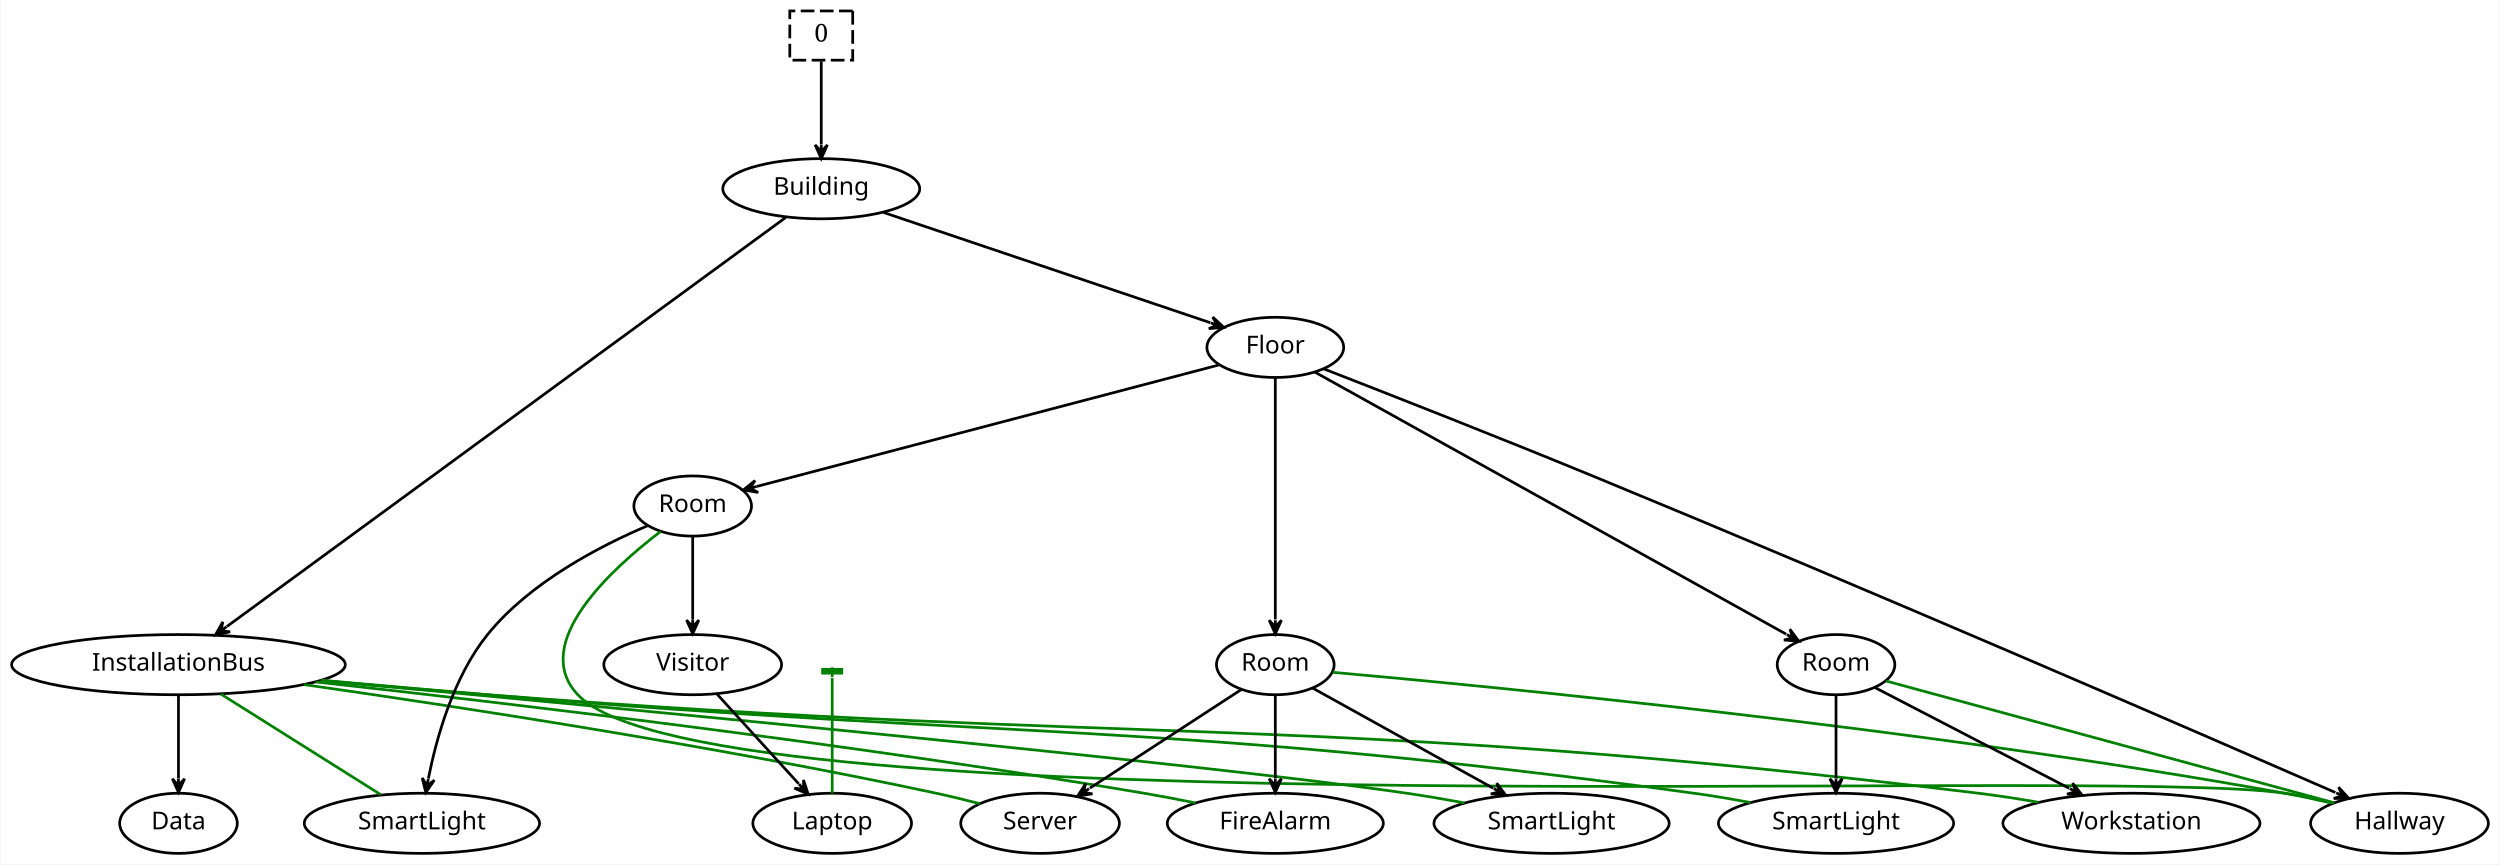
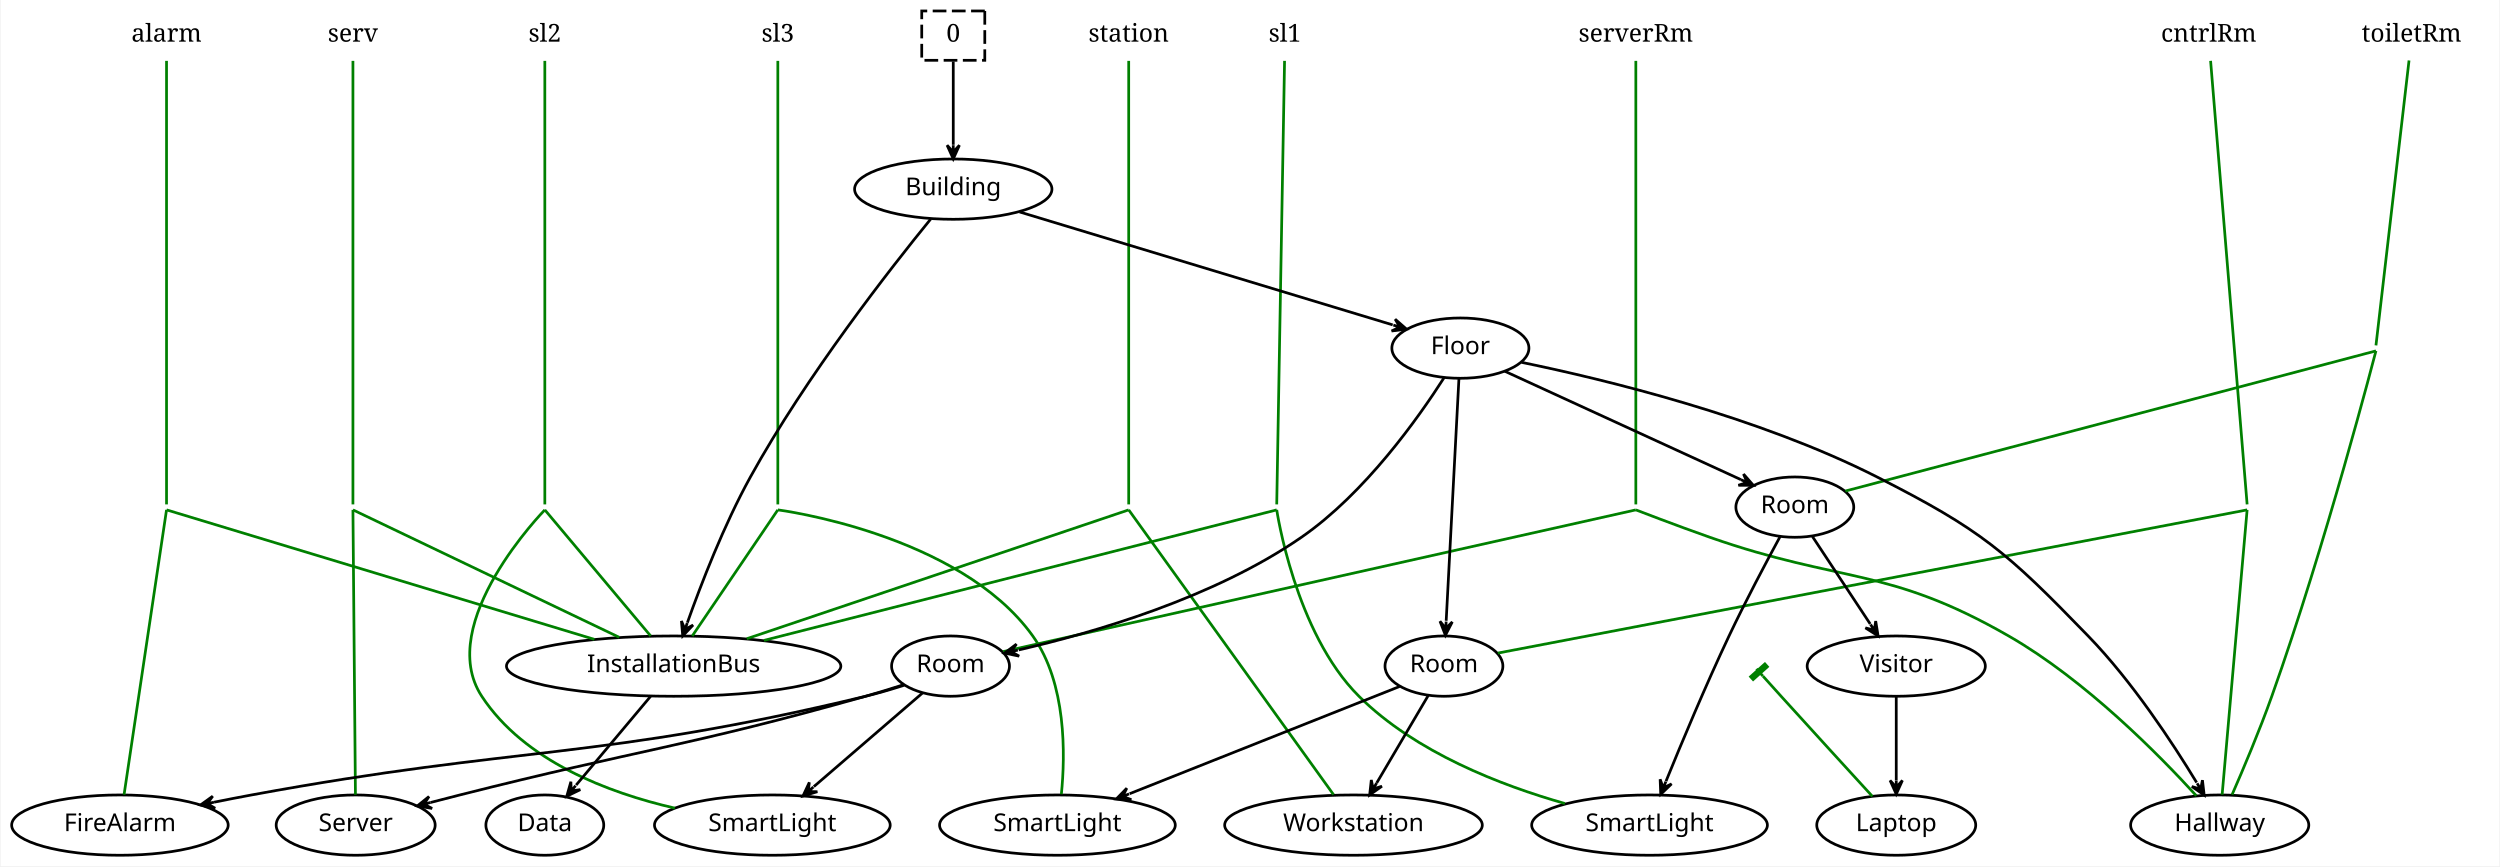
- <svg xmlns="http://www.w3.org/2000/svg" width="914pt" height="316pt" viewBox="0.00 0.00 913.50 316.00">
+ <svg xmlns="http://www.w3.org/2000/svg" width="912pt" height="316pt" viewBox="0.00 0.00 911.50 316.00">
  <g id="graph0" class="graph" transform="scale(1 1) rotate(0) translate(4 312)">
-     <polygon fill="white" stroke="none" points="-4,4 -4,-312 909.5,-312 909.5,4 -4,4" />
+     <polygon fill="white" stroke="none" points="-4,4 -4,-312 907.5,-312 907.5,4 -4,4" />
    <g id="node1" class="node">
-       <polygon fill="none" stroke="black" stroke-dasharray="5,2" points="307.5,-308 284.5,-308 284.5,-290 307.5,-290 307.5,-308" />
-       <text text-anchor="middle" x="296" y="-296.8" font-family="serif" font-size="9.00">0</text>
+       <polygon fill="none" stroke="black" stroke-dasharray="5,2" points="355,-308 332,-308 332,-290 355,-290 355,-308" />
+       <text text-anchor="middle" x="343.5" y="-296.8" font-family="serif" font-size="9.00">0</text>
    </g>
    <g id="v0_Building" class="node">
-       <ellipse fill="none" stroke="black" cx="296" cy="-243" rx="36" ry="11" />
-       <text text-anchor="middle" x="296" y="-240.8" font-family="sans-serif" font-size="9.00">Building</text>
+       <ellipse fill="none" stroke="black" cx="343.5" cy="-243" rx="36" ry="11" />
+       <text text-anchor="middle" x="343.5" y="-240.8" font-family="sans-serif" font-size="9.00">Building</text>
    </g>
    <g id="edge1" class="edge">
-       <path fill="none" stroke="black" d="M296,-289.562C296,-281.453 296,-269.014 296,-259.181" />
-       <polygon fill="black" stroke="black" points="296,-254.03 298.25,-259.03 296,-256.53 296,-259.03 296,-259.03 296,-259.03 296,-256.53 293.75,-259.03 296,-254.03 296,-254.03" />
-     </g>
-     <g id="node2" class="node" />
+       <path fill="none" stroke="black" d="M343.5,-289.562C343.5,-281.453 343.5,-269.014 343.5,-259.181" />
+       <polygon fill="black" stroke="black" points="343.5,-254.03 345.75,-259.03 343.5,-256.53 343.5,-259.03 343.5,-259.03 343.5,-259.03 343.5,-256.53 341.25,-259.03 343.5,-254.03 343.5,-254.03" />
+     </g>
+     <g id="node2" class="node">
+       <text text-anchor="middle" x="56.5" y="-296.8" font-family="serif" font-size="9.00">alarm</text>
+     </g>
+     <g id="node12" class="node" />
+     <g id="edge18" class="edge">
+       <path fill="none" stroke="green" d="M56.5,-289.801C56.5,-255.842 56.5,-128 56.5,-128" />
+     </g>
+     <g id="node3" class="node">
+       <text text-anchor="middle" x="801.5" y="-296.8" font-family="serif" font-size="9.00">cntrlRm</text>
+     </g>
+     <g id="node13" class="node" />
+     <g id="edge21" class="edge">
+       <path fill="none" stroke="green" d="M802.175,-289.801C804.972,-255.842 815.5,-128 815.5,-128" />
+     </g>
+     <g id="node4" class="node">
+       <text text-anchor="middle" x="124.5" y="-296.8" font-family="serif" font-size="9.00">serv</text>
+     </g>
+     <g id="node14" class="node" />
+     <g id="edge24" class="edge">
+       <path fill="none" stroke="green" d="M124.5,-289.801C124.5,-255.842 124.5,-128 124.5,-128" />
+     </g>
+     <g id="node5" class="node">
+       <text text-anchor="middle" x="592.5" y="-296.8" font-family="serif" font-size="9.00">serverRm</text>
+     </g>
+     <g id="node15" class="node" />
+     <g id="edge27" class="edge">
+       <path fill="none" stroke="green" d="M592.5,-289.801C592.5,-255.842 592.5,-128 592.5,-128" />
+     </g>
+     <g id="node6" class="node">
+       <text text-anchor="middle" x="464.5" y="-296.8" font-family="serif" font-size="9.00">sl1</text>
+     </g>
+     <g id="node16" class="node" />
+     <g id="edge30" class="edge">
+       <path fill="none" stroke="green" d="M464.355,-289.801C463.756,-255.842 461.5,-128 461.5,-128" />
+     </g>
+     <g id="node7" class="node">
+       <text text-anchor="middle" x="194.5" y="-296.8" font-family="serif" font-size="9.00">sl2</text>
+     </g>
+     <g id="node17" class="node" />
+     <g id="edge33" class="edge">
+       <path fill="none" stroke="green" d="M194.5,-289.801C194.5,-255.842 194.5,-128 194.5,-128" />
+     </g>
+     <g id="node8" class="node">
+       <text text-anchor="middle" x="279.5" y="-296.8" font-family="serif" font-size="9.00">sl3</text>
+     </g>
+     <g id="node18" class="node" />
+     <g id="edge36" class="edge">
+       <path fill="none" stroke="green" d="M279.5,-289.801C279.5,-255.842 279.5,-128 279.5,-128" />
+     </g>
+     <g id="node9" class="node">
+       <text text-anchor="middle" x="407.5" y="-296.8" font-family="serif" font-size="9.00">station</text>
+     </g>
+     <g id="node19" class="node" />
+     <g id="edge39" class="edge">
+       <path fill="none" stroke="green" d="M407.5,-289.801C407.5,-255.842 407.5,-128 407.5,-128" />
+     </g>
+     <g id="node10" class="node">
+       <text text-anchor="middle" x="875.5" y="-296.8" font-family="serif" font-size="9.00">toiletRm</text>
+     </g>
+     <g id="node20" class="node" />
+     <g id="edge42" class="edge">
+       <path fill="none" stroke="green" d="M874.565,-289.945C871.584,-264.265 862.5,-186 862.5,-186" />
+     </g>
+     <g id="node11" class="node" />
    <g id="v7_Laptop" class="node">
-       <ellipse fill="none" stroke="black" cx="300" cy="-11" rx="29" ry="11" />
-       <text text-anchor="middle" x="300" y="-8.8" font-family="sans-serif" font-size="9.00">Laptop</text>
+       <ellipse fill="none" stroke="black" cx="687.5" cy="-11" rx="29" ry="11" />
+       <text text-anchor="middle" x="687.5" y="-8.8" font-family="sans-serif" font-size="9.00">Laptop</text>
+     </g>
+     <g id="edge17" class="edge">
+       <path fill="none" stroke="green" d="M638.864,-65.364C640.676,-63.344 643.241,-60.492 645.5,-58 656.976,-45.341 670.285,-30.785 678.793,-21.497" />
+       <polygon fill="green" stroke="green" points="639.573,-69.815 634.361,-65.142 635.296,-64.1 640.508,-68.773 639.573,-69.815" />
+       <polyline fill="none" stroke="green" points="636.5,-68 638.836,-65.394 " />
+     </g>
+     <g id="v1_InstallationBus" class="node">
+       <ellipse fill="none" stroke="black" cx="241.5" cy="-69" rx="61" ry="11" />
+       <text text-anchor="middle" x="241.5" y="-66.8" font-family="sans-serif" font-size="9.00">InstallationBus</text>
+     </g>
+     <g id="edge19" class="edge">
+       <path fill="none" stroke="green" d="M56.5,-126C56.5,-126 160.562,-94.5 212.594,-78.75" />
+     </g>
+     <g id="v12_FireAlarm" class="node">
+       <ellipse fill="none" stroke="black" cx="39.5" cy="-11" rx="39.5" ry="11" />
+       <text text-anchor="middle" x="39.5" y="-8.8" font-family="sans-serif" font-size="9.00">FireAlarm</text>
+     </g>
+     <g id="edge20" class="edge">
+       <path fill="none" stroke="green" d="M56.5,-126C56.5,-126 45.169,-50.017 41.009,-22.117" />
+     </g>
+     <g id="v4_Hallway" class="node">
+       <ellipse fill="none" stroke="black" cx="805.5" cy="-11" rx="32.5" ry="11" />
+       <text text-anchor="middle" x="805.5" y="-8.8" font-family="sans-serif" font-size="9.00">Hallway</text>
+     </g>
+     <g id="edge22" class="edge">
+       <path fill="none" stroke="green" d="M815.5,-126C815.5,-126 808.835,-50.017 806.387,-22.117" />
+     </g>
+     <g id="v13_Room" class="node">
+       <ellipse fill="none" stroke="black" cx="522.5" cy="-69" rx="21.5" ry="11" />
+       <text text-anchor="middle" x="522.5" y="-66.8" font-family="sans-serif" font-size="9.00">Room</text>
+     </g>
+     <g id="edge23" class="edge">
+       <path fill="none" stroke="green" d="M815.5,-126C815.5,-126 607.874,-86.317 542.18,-73.761" />
+     </g>
+     <g id="edge25" class="edge">
+       <path fill="none" stroke="green" d="M124.5,-126C124.5,-126 188.272,-95.477 221.653,-79.5" />
+     </g>
+     <g id="v11_Server" class="node">
+       <ellipse fill="none" stroke="black" cx="125.5" cy="-11" rx="29" ry="11" />
+       <text text-anchor="middle" x="125.5" y="-8.8" font-family="sans-serif" font-size="9.00">Server</text>
    </g>
    <g id="edge26" class="edge">
-       <path fill="none" stroke="green" d="M300,-64.167C300,-55.586 300,-34.596 300,-22.012" />
-       <polygon fill="green" stroke="green" points="303.5,-67.3 296.5,-67.3 296.5,-65.9 303.5,-65.9 303.5,-67.3" />
-       <polyline fill="none" stroke="green" points="300,-68 300,-64.5 " />
-     </g>
-     <g id="v1_InstallationBus" class="node">
-       <ellipse fill="none" stroke="black" cx="61" cy="-69" rx="61" ry="11" />
-       <text text-anchor="middle" x="61" y="-66.8" font-family="sans-serif" font-size="9.00">InstallationBus</text>
+       <path fill="none" stroke="green" d="M124.5,-126C124.5,-126 125.167,-50.017 125.411,-22.117" />
+     </g>
+     <g id="edge28" class="edge">
+       <path fill="none" stroke="green" d="M592.5,-126C592.5,-126 607.423,-120.229 619.5,-116 667.651,-99.138 684.256,-105.403 728.5,-80 756.649,-63.838 783.692,-36.287 796.974,-21.709" />
+     </g>
+     <g id="v9_Room" class="node">
+       <ellipse fill="none" stroke="black" cx="342.5" cy="-69" rx="21.5" ry="11" />
+       <text text-anchor="middle" x="342.5" y="-66.8" font-family="sans-serif" font-size="9.00">Room</text>
+     </g>
+     <g id="edge29" class="edge">
+       <path fill="none" stroke="green" d="M592.5,-126C592.5,-126 420.243,-87.414 361.702,-74.301" />
+     </g>
+     <g id="edge31" class="edge">
+       <path fill="none" stroke="green" d="M461.5,-126C461.5,-126 335.809,-94.006 274.436,-78.384" />
+     </g>
+     <g id="v8_SmartLight" class="node">
+       <ellipse fill="none" stroke="black" cx="597.5" cy="-11" rx="43" ry="11" />
+       <text text-anchor="middle" x="597.5" y="-8.8" font-family="sans-serif" font-size="9.00">SmartLight</text>
+     </g>
+     <g id="edge32" class="edge">
+       <path fill="none" stroke="green" d="M461.5,-126C461.5,-126 468.072,-81.287 491.5,-58 512.131,-37.494 543.397,-25.46 566.632,-18.879" />
+     </g>
+     <g id="edge34" class="edge">
+       <path fill="none" stroke="green" d="M194.5,-126C194.5,-126 219.578,-96.119 233.097,-80.012" />
+     </g>
+     <g id="v10_SmartLight" class="node">
+       <ellipse fill="none" stroke="black" cx="277.5" cy="-11" rx="43" ry="11" />
+       <text text-anchor="middle" x="277.5" y="-8.8" font-family="sans-serif" font-size="9.00">SmartLight</text>
+     </g>
+     <g id="edge35" class="edge">
+       <path fill="none" stroke="green" d="M194.5,-126C194.5,-126 153.998,-84.675 171.5,-58 187.017,-34.35 217.598,-22.798 241.941,-17.191" />
+     </g>
+     <g id="edge37" class="edge">
+       <path fill="none" stroke="green" d="M279.5,-126C279.5,-126 259.224,-96.119 248.294,-80.012" />
+     </g>
+     <g id="v14_SmartLight" class="node">
+       <ellipse fill="none" stroke="black" cx="381.5" cy="-11" rx="43" ry="11" />
+       <text text-anchor="middle" x="381.5" y="-8.8" font-family="sans-serif" font-size="9.00">SmartLight</text>
+     </g>
+     <g id="edge38" class="edge">
+       <path fill="none" stroke="green" d="M279.5,-126C279.5,-126 345.65,-117.49 372.5,-80 384.843,-62.767 384.372,-36.623 382.94,-22.292" />
+     </g>
+     <g id="edge40" class="edge">
+       <path fill="none" stroke="green" d="M407.5,-126C407.5,-126 315.095,-94.827 268.171,-78.997" />
+     </g>
+     <g id="v15_Workstation" class="node">
+       <ellipse fill="none" stroke="black" cx="489.5" cy="-11" rx="47" ry="11" />
+       <text text-anchor="middle" x="489.5" y="-8.8" font-family="sans-serif" font-size="9.00">Workstation</text>
+     </g>
+     <g id="edge41" class="edge">
+       <path fill="none" stroke="green" d="M407.5,-126C407.5,-126 462.155,-50.017 482.223,-22.117" />
+     </g>
+     <g id="edge43" class="edge">
+       <path fill="none" stroke="green" d="M862.5,-184C862.5,-184 844.133,-113.098 824.5,-58 820.034,-45.466 814.065,-31.365 810.018,-22.119" />
+     </g>
+     <g id="v5_Room" class="node">
+       <ellipse fill="none" stroke="black" cx="650.5" cy="-127" rx="21.5" ry="11" />
+       <text text-anchor="middle" x="650.5" y="-124.8" font-family="sans-serif" font-size="9.00">Room</text>
+     </g>
+     <g id="edge44" class="edge">
+       <path fill="none" stroke="green" d="M862.5,-184C862.5,-184 720.521,-146.496 668.943,-132.872" />
    </g>
    <g id="edge2" class="edge">
-       <path fill="none" stroke="black" d="M283.031,-232.508C243.415,-203.512 123.939,-116.066 78.657,-82.923" />
-       <polygon fill="black" stroke="black" points="74.511,-79.889 79.875,-81.027 76.529,-81.366 78.546,-82.842 78.546,-82.842 78.546,-82.842 76.529,-81.366 77.217,-84.658 74.511,-79.889 74.511,-79.889" />
+       <path fill="none" stroke="black" d="M335.339,-232.176C320.756,-214.292 289.852,-174.858 269.5,-138 259.826,-120.481 251.501,-98.921 246.5,-84.838" />
+       <polygon fill="black" stroke="black" points="244.812,-80.009 248.586,-83.986 245.637,-82.368 246.462,-84.728 246.462,-84.728 246.462,-84.728 245.637,-82.368 244.338,-85.471 244.812,-80.009 244.812,-80.009" />
    </g>
    <g id="v3_Floor" class="node">
-       <ellipse fill="none" stroke="black" cx="462" cy="-185" rx="25" ry="11" />
-       <text text-anchor="middle" x="462" y="-182.8" font-family="sans-serif" font-size="9.00">Floor</text>
+       <ellipse fill="none" stroke="black" cx="528.5" cy="-185" rx="25" ry="11" />
+       <text text-anchor="middle" x="528.5" y="-182.8" font-family="sans-serif" font-size="9.00">Floor</text>
    </g>
    <g id="edge3" class="edge">
-       <path fill="none" stroke="black" d="M318.734,-234.331C350.088,-223.753 406.337,-204.778 438.23,-194.019" />
-       <polygon fill="black" stroke="black" points="443.132,-192.365 439.113,-196.095 440.763,-193.164 438.394,-193.963 438.394,-193.963 438.394,-193.963 440.763,-193.164 437.675,-191.832 443.132,-192.365 443.132,-192.365" />
+       <path fill="none" stroke="black" d="M367.686,-234.679C402.972,-223.998 468.227,-204.245 503.801,-193.476" />
+       <polygon fill="black" stroke="black" points="508.828,-191.955 504.694,-195.557 506.435,-192.679 504.042,-193.404 504.042,-193.404 504.042,-193.404 506.435,-192.679 503.39,-191.25 508.828,-191.955 508.828,-191.955" />
    </g>
    <g id="v2_Data" class="node">
-       <ellipse fill="none" stroke="black" cx="61" cy="-11" rx="21.5" ry="11" />
-       <text text-anchor="middle" x="61" y="-8.8" font-family="sans-serif" font-size="9.00">Data</text>
+       <ellipse fill="none" stroke="black" cx="194.5" cy="-11" rx="21.5" ry="11" />
+       <text text-anchor="middle" x="194.5" y="-8.8" font-family="sans-serif" font-size="9.00">Data</text>
    </g>
    <g id="edge4" class="edge">
-       <path fill="none" stroke="black" d="M61,-57.988C61,-49.494 61,-37.17 61,-27.417" />
-       <polygon fill="black" stroke="black" points="61,-22.304 63.25,-27.304 61,-24.804 61,-27.304 61,-27.304 61,-27.304 61,-24.804 58.75,-27.304 61,-22.304 61,-22.304" />
-     </g>
-     <g id="v8_SmartLight" class="node">
-       <ellipse fill="none" stroke="black" cx="150" cy="-11" rx="43" ry="11" />
-       <text text-anchor="middle" x="150" y="-8.8" font-family="sans-serif" font-size="9.00">SmartLight</text>
-     </g>
-     <g id="edge17" class="edge">
-       <path fill="none" stroke="green" d="M76.503,-58.245C92.938,-47.904 118.719,-31.682 134.972,-21.456" />
-     </g>
-     <g id="v10_SmartLight" class="node">
-       <ellipse fill="none" stroke="black" cx="563" cy="-11" rx="43" ry="11" />
-       <text text-anchor="middle" x="563" y="-8.8" font-family="sans-serif" font-size="9.00">SmartLight</text>
-     </g>
-     <g id="edge18" class="edge">
-       <path fill="none" stroke="green" d="M113.232,-63.208C214.584,-53.818 434.587,-32.958 510,-22 516.857,-21.004 524.179,-19.748 531.123,-18.466" />
-     </g>
-     <g id="v11_Server" class="node">
-       <ellipse fill="none" stroke="black" cx="376" cy="-11" rx="29" ry="11" />
-       <text text-anchor="middle" x="376" y="-8.8" font-family="sans-serif" font-size="9.00">Server</text>
-     </g>
-     <g id="edge19" class="edge">
-       <path fill="none" stroke="green" d="M106.83,-61.719C161.965,-53.858 257.202,-39.301 338,-22 343.203,-20.886 348.763,-19.522 353.98,-18.165" />
-     </g>
-     <g id="v12_FireAlarm" class="node">
-       <ellipse fill="none" stroke="black" cx="462" cy="-11" rx="39.5" ry="11" />
-       <text text-anchor="middle" x="462" y="-8.8" font-family="sans-serif" font-size="9.00">FireAlarm</text>
-     </g>
-     <g id="edge20" class="edge">
-       <path fill="none" stroke="green" d="M111.159,-62.676C179.761,-55.118 306.597,-40.159 414,-22 420.127,-20.964 426.663,-19.706 432.876,-18.436" />
-     </g>
-     <g id="v14_SmartLight" class="node">
-       <ellipse fill="none" stroke="black" cx="667" cy="-11" rx="43" ry="11" />
-       <text text-anchor="middle" x="667" y="-8.8" font-family="sans-serif" font-size="9.00">SmartLight</text>
-     </g>
-     <g id="edge21" class="edge">
-       <path fill="none" stroke="green" d="M113.314,-63.296C132.41,-61.598 154.18,-59.686 174,-58 369.944,-41.332 420.156,-48.608 615,-22 621.74,-21.079 628.929,-19.856 635.743,-18.581" />
-     </g>
-     <g id="v15_Workstation" class="node">
-       <ellipse fill="none" stroke="black" cx="775" cy="-11" rx="47" ry="11" />
-       <text text-anchor="middle" x="775" y="-8.8" font-family="sans-serif" font-size="9.00">Workstation</text>
-     </g>
-     <g id="edge22" class="edge">
-       <path fill="none" stroke="green" d="M113.017,-63.152C132.179,-61.431 154.069,-59.54 174,-58 416.029,-39.3 478.035,-51.382 719,-22 726.156,-21.127 733.785,-19.939 741.035,-18.687" />
-     </g>
-     <g id="v4_Hallway" class="node">
-       <ellipse fill="none" stroke="black" cx="873" cy="-11" rx="32.5" ry="11" />
-       <text text-anchor="middle" x="873" y="-8.8" font-family="sans-serif" font-size="9.00">Hallway</text>
+       <path fill="none" stroke="black" d="M233.097,-57.988C225.519,-48.959 214.309,-35.602 205.92,-25.607" />
+       <polygon fill="black" stroke="black" points="202.516,-21.551 207.454,-23.935 204.123,-23.466 205.731,-25.381 205.731,-25.381 205.731,-25.381 204.123,-23.466 204.007,-26.828 202.516,-21.551 202.516,-21.551" />
    </g>
    <g id="edge5" class="edge">
-       <path fill="none" stroke="black" d="M479.745,-177.129C502.552,-168.261 543.343,-152.27 578,-138 679.565,-96.18 799.73,-44.011 849.553,-22.262" />
-       <polygon fill="black" stroke="black" points="854.433,-20.13 850.752,-24.193 852.142,-21.131 849.851,-22.131 849.851,-22.131 849.851,-22.131 852.142,-21.131 848.951,-20.069 854.433,-20.13 854.433,-20.13" />
-     </g>
-     <g id="v5_Room" class="node">
-       <ellipse fill="none" stroke="black" cx="249" cy="-127" rx="21.5" ry="11" />
-       <text text-anchor="middle" x="249" y="-124.8" font-family="sans-serif" font-size="9.00">Room</text>
+       <path fill="none" stroke="black" d="M550.818,-179.819C581.297,-173.546 637.108,-160.027 680.5,-138 718.704,-118.607 727.676,-110.76 757.5,-80 773.586,-63.409 788.306,-41.01 797.089,-26.534" />
+       <polygon fill="black" stroke="black" points="799.834,-21.948 799.197,-27.394 798.55,-24.093 797.266,-26.239 797.266,-26.239 797.266,-26.239 798.55,-24.093 795.335,-25.083 799.834,-21.948 799.834,-21.948" />
    </g>
    <g id="edge6" class="edge">
-       <path fill="none" stroke="black" d="M441.577,-178.63C401.854,-168.187 314.412,-145.197 272.415,-134.156" />
-       <polygon fill="black" stroke="black" points="267.525,-132.871 272.933,-131.966 269.943,-133.506 272.361,-134.142 272.361,-134.142 272.361,-134.142 269.943,-133.506 271.789,-136.318 267.525,-132.871 267.525,-132.871" />
-     </g>
-     <g id="v9_Room" class="node">
-       <ellipse fill="none" stroke="black" cx="462" cy="-69" rx="21.5" ry="11" />
-       <text text-anchor="middle" x="462" y="-66.8" font-family="sans-serif" font-size="9.00">Room</text>
+       <path fill="none" stroke="black" d="M544.701,-176.564C566.941,-166.355 606.889,-148.018 630.822,-137.033" />
+       <polygon fill="black" stroke="black" points="635.385,-134.938 631.779,-139.069 633.112,-135.981 630.84,-137.024 630.84,-137.024 630.84,-137.024 633.112,-135.981 629.902,-134.979 635.385,-134.938 635.385,-134.938" />
    </g>
    <g id="edge7" class="edge">
-       <path fill="none" stroke="black" d="M462,-173.883C462,-153.906 462,-109.276 462,-85.54" />
-       <polygon fill="black" stroke="black" points="462,-80.258 464.25,-85.258 462,-82.758 462,-85.258 462,-85.258 462,-85.258 462,-82.758 459.75,-85.258 462,-80.258 462,-80.258" />
-     </g>
-     <g id="v13_Room" class="node">
-       <ellipse fill="none" stroke="black" cx="667" cy="-69" rx="21.5" ry="11" />
-       <text text-anchor="middle" x="667" y="-66.8" font-family="sans-serif" font-size="9.00">Room</text>
+       <path fill="none" stroke="black" d="M522.586,-174.264C513.245,-159.653 493.731,-132.057 470.5,-116 438.449,-93.846 394.54,-81.141 367.373,-74.907" />
+       <polygon fill="black" stroke="black" points="362.171,-73.746 367.542,-72.639 364.611,-74.291 367.051,-74.835 367.051,-74.835 367.051,-74.835 364.611,-74.291 366.561,-77.031 362.171,-73.746 362.171,-73.746" />
    </g>
    <g id="edge8" class="edge">
-       <path fill="none" stroke="black" d="M476.415,-175.984C512.847,-155.724 608.568,-102.494 648.788,-80.127" />
-       <polygon fill="black" stroke="black" points="653.411,-77.557 650.134,-81.954 651.226,-78.772 649.041,-79.987 649.041,-79.987 649.041,-79.987 651.226,-78.772 647.947,-78.021 653.411,-77.557 653.411,-77.557" />
-     </g>
-     <g id="edge23" class="edge">
-       <path fill="none" stroke="green" d="M848.711,-18.55C842.943,-19.891 836.785,-21.151 831,-22 762.287,-32.082 254.672,-7.498 207,-58 189.284,-76.768 219.483,-104.16 237.323,-117.737" />
-     </g>
-     <g id="edge24" class="edge">
-       <path fill="none" stroke="green" d="M848.221,-18.376C842.585,-19.693 836.606,-20.986 831,-22 699.497,-45.778 539.398,-61.178 482.928,-66.203" />
-     </g>
-     <g id="edge25" class="edge">
-       <path fill="none" stroke="green" d="M849.135,-18.488C807.53,-29.798 722.601,-52.885 685.281,-63.03" />
+       <path fill="none" stroke="black" d="M527.968,-173.883C526.916,-153.906 524.567,-109.276 523.318,-85.54" />
+       <polygon fill="black" stroke="black" points="523.04,-80.258 525.55,-85.133 523.171,-82.754 523.303,-85.251 523.303,-85.251 523.303,-85.251 523.171,-82.754 521.056,-85.369 523.04,-80.258 523.04,-80.258" />
    </g>
    <g id="v6_Visitor" class="node">
-       <ellipse fill="none" stroke="black" cx="249" cy="-69" rx="32.5" ry="11" />
-       <text text-anchor="middle" x="249" y="-66.8" font-family="sans-serif" font-size="9.00">Visitor</text>
+       <ellipse fill="none" stroke="black" cx="687.5" cy="-69" rx="32.5" ry="11" />
+       <text text-anchor="middle" x="687.5" y="-66.8" font-family="sans-serif" font-size="9.00">Visitor</text>
    </g>
    <g id="edge9" class="edge">
-       <path fill="none" stroke="black" d="M249,-115.988C249,-107.494 249,-95.17 249,-85.417" />
-       <polygon fill="black" stroke="black" points="249,-80.304 251.25,-85.304 249,-82.804 249,-85.304 249,-85.304 249,-85.304 249,-82.804 246.75,-85.304 249,-80.304 249,-80.304" />
+       <path fill="none" stroke="black" d="M656.945,-116.246C662.762,-107.441 671.396,-94.373 678.004,-84.372" />
+       <polygon fill="black" stroke="black" points="680.88,-80.02 680.001,-85.432 679.502,-82.106 678.123,-84.191 678.123,-84.191 678.123,-84.191 679.502,-82.106 676.246,-82.951 680.88,-80.02 680.88,-80.02" />
    </g>
    <g id="edge10" class="edge">
-       <path fill="none" stroke="black" d="M232.383,-119.731C215.46,-112.551 189.559,-99.242 174,-80 161.521,-64.567 155.294,-42.171 152.361,-27.354" />
-       <polygon fill="black" stroke="black" points="151.424,-22.265 154.542,-26.775 151.877,-24.724 152.33,-27.183 152.33,-27.183 152.33,-27.183 151.877,-24.724 150.117,-27.59 151.424,-22.265 151.424,-22.265" />
+       <path fill="none" stroke="black" d="M645.126,-116.241C640.108,-107.005 632.511,-92.702 626.5,-80 617.992,-62.022 609.158,-40.892 603.51,-27.014" />
+       <polygon fill="black" stroke="black" points="601.58,-22.248 605.542,-26.038 602.518,-24.565 603.457,-26.882 603.457,-26.882 603.457,-26.882 602.518,-24.565 601.371,-27.727 601.58,-22.248 601.58,-22.248" />
    </g>
    <g id="edge11" class="edge">
-       <path fill="none" stroke="black" d="M257.884,-58.245C266.147,-49.172 278.535,-35.57 287.738,-25.464" />
-       <polygon fill="black" stroke="black" points="291.218,-21.643 289.515,-26.854 289.535,-23.491 287.852,-25.339 287.852,-25.339 287.852,-25.339 289.535,-23.491 286.188,-23.824 291.218,-21.643 291.218,-21.643" />
+       <path fill="none" stroke="black" d="M687.5,-57.988C687.5,-49.494 687.5,-37.17 687.5,-27.417" />
+       <polygon fill="black" stroke="black" points="687.5,-22.304 689.75,-27.304 687.5,-24.804 687.5,-27.304 687.5,-27.304 687.5,-27.304 687.5,-24.804 685.25,-27.304 687.5,-22.304 687.5,-22.304" />
    </g>
    <g id="edge12" class="edge">
-       <path fill="none" stroke="black" d="M475.621,-60.448C492.57,-51.05 521.704,-34.897 541.635,-23.846" />
-       <polygon fill="black" stroke="black" points="546.24,-21.292 542.959,-25.685 544.054,-22.505 541.868,-23.717 541.868,-23.717 541.868,-23.717 544.054,-22.505 540.777,-21.749 546.24,-21.292 546.24,-21.292" />
+       <path fill="none" stroke="black" d="M332.344,-59.25C321.693,-50.074 304.838,-35.553 292.623,-25.029" />
+       <polygon fill="black" stroke="black" points="288.674,-21.627 293.931,-23.186 290.568,-23.259 292.462,-24.89 292.462,-24.89 292.462,-24.89 290.568,-23.259 290.993,-26.595 288.674,-21.627 288.674,-21.627" />
    </g>
    <g id="edge13" class="edge">
-       <path fill="none" stroke="black" d="M449.678,-59.977C435.159,-50.522 410.903,-34.728 394.213,-23.86" />
-       <polygon fill="black" stroke="black" points="389.721,-20.934 395.138,-21.777 391.816,-22.299 393.911,-23.663 393.911,-23.663 393.911,-23.663 391.816,-22.299 392.683,-25.548 389.721,-20.934 389.721,-20.934" />
+       <path fill="none" stroke="black" d="M325.189,-62.168C320.747,-60.74 315.962,-59.261 311.5,-58 246.354,-39.596 229.125,-38.615 163.5,-22 160.045,-21.125 156.417,-20.191 152.831,-19.258" />
+       <polygon fill="black" stroke="black" points="147.987,-17.992 153.393,-17.079 150.406,-18.624 152.824,-19.256 152.824,-19.256 152.824,-19.256 150.406,-18.624 152.255,-21.433 147.987,-17.992 147.987,-17.992" />
    </g>
    <g id="edge14" class="edge">
-       <path fill="none" stroke="black" d="M462,-57.988C462,-49.494 462,-37.17 462,-27.417" />
-       <polygon fill="black" stroke="black" points="462,-22.304 464.25,-27.304 462,-24.804 462,-27.304 462,-27.304 462,-27.304 462,-24.804 459.75,-27.304 462,-22.304 462,-22.304" />
+       <path fill="none" stroke="black" d="M325.578,-62.026C321.044,-60.567 316.119,-59.109 311.5,-58 213.455,-34.453 186.661,-40.288 87.5,-22 83.074,-21.184 78.428,-20.278 73.843,-19.355" />
+       <polygon fill="black" stroke="black" points="68.904,-18.349 74.252,-17.142 71.354,-18.848 73.804,-19.347 73.804,-19.347 73.804,-19.347 71.354,-18.848 73.355,-21.552 68.904,-18.349 68.904,-18.349" />
    </g>
    <g id="edge15" class="edge">
-       <path fill="none" stroke="black" d="M667,-57.988C667,-49.494 667,-37.17 667,-27.417" />
-       <polygon fill="black" stroke="black" points="667,-22.304 669.25,-27.304 667,-24.804 667,-27.304 667,-27.304 667,-27.304 667,-24.804 664.75,-27.304 667,-22.304 667,-22.304" />
+       <path fill="none" stroke="black" d="M506.326,-61.576C482.256,-52.016 436.749,-33.943 407.836,-22.459" />
+       <polygon fill="black" stroke="black" points="402.992,-20.536 408.469,-20.29 405.315,-21.459 407.638,-22.381 407.638,-22.381 407.638,-22.381 405.315,-21.459 406.808,-24.472 402.992,-20.536 402.992,-20.536" />
    </g>
    <g id="edge16" class="edge">
-       <path fill="none" stroke="black" d="M681.119,-60.679C699.192,-51.308 730.732,-34.954 752.222,-23.811" />
-       <polygon fill="black" stroke="black" points="756.916,-21.377 753.513,-25.676 754.696,-22.528 752.477,-23.679 752.477,-23.679 752.477,-23.679 754.696,-22.528 751.441,-21.681 756.916,-21.377 756.916,-21.377" />
+       <path fill="none" stroke="black" d="M516.752,-58.245C511.563,-49.441 503.863,-36.373 497.969,-26.372" />
+       <polygon fill="black" stroke="black" points="495.404,-22.02 499.881,-25.185 496.674,-24.174 497.943,-26.328 497.943,-26.328 497.943,-26.328 496.674,-24.174 496.005,-27.47 495.404,-22.02 495.404,-22.02" />
    </g>
  </g>
</svg>
